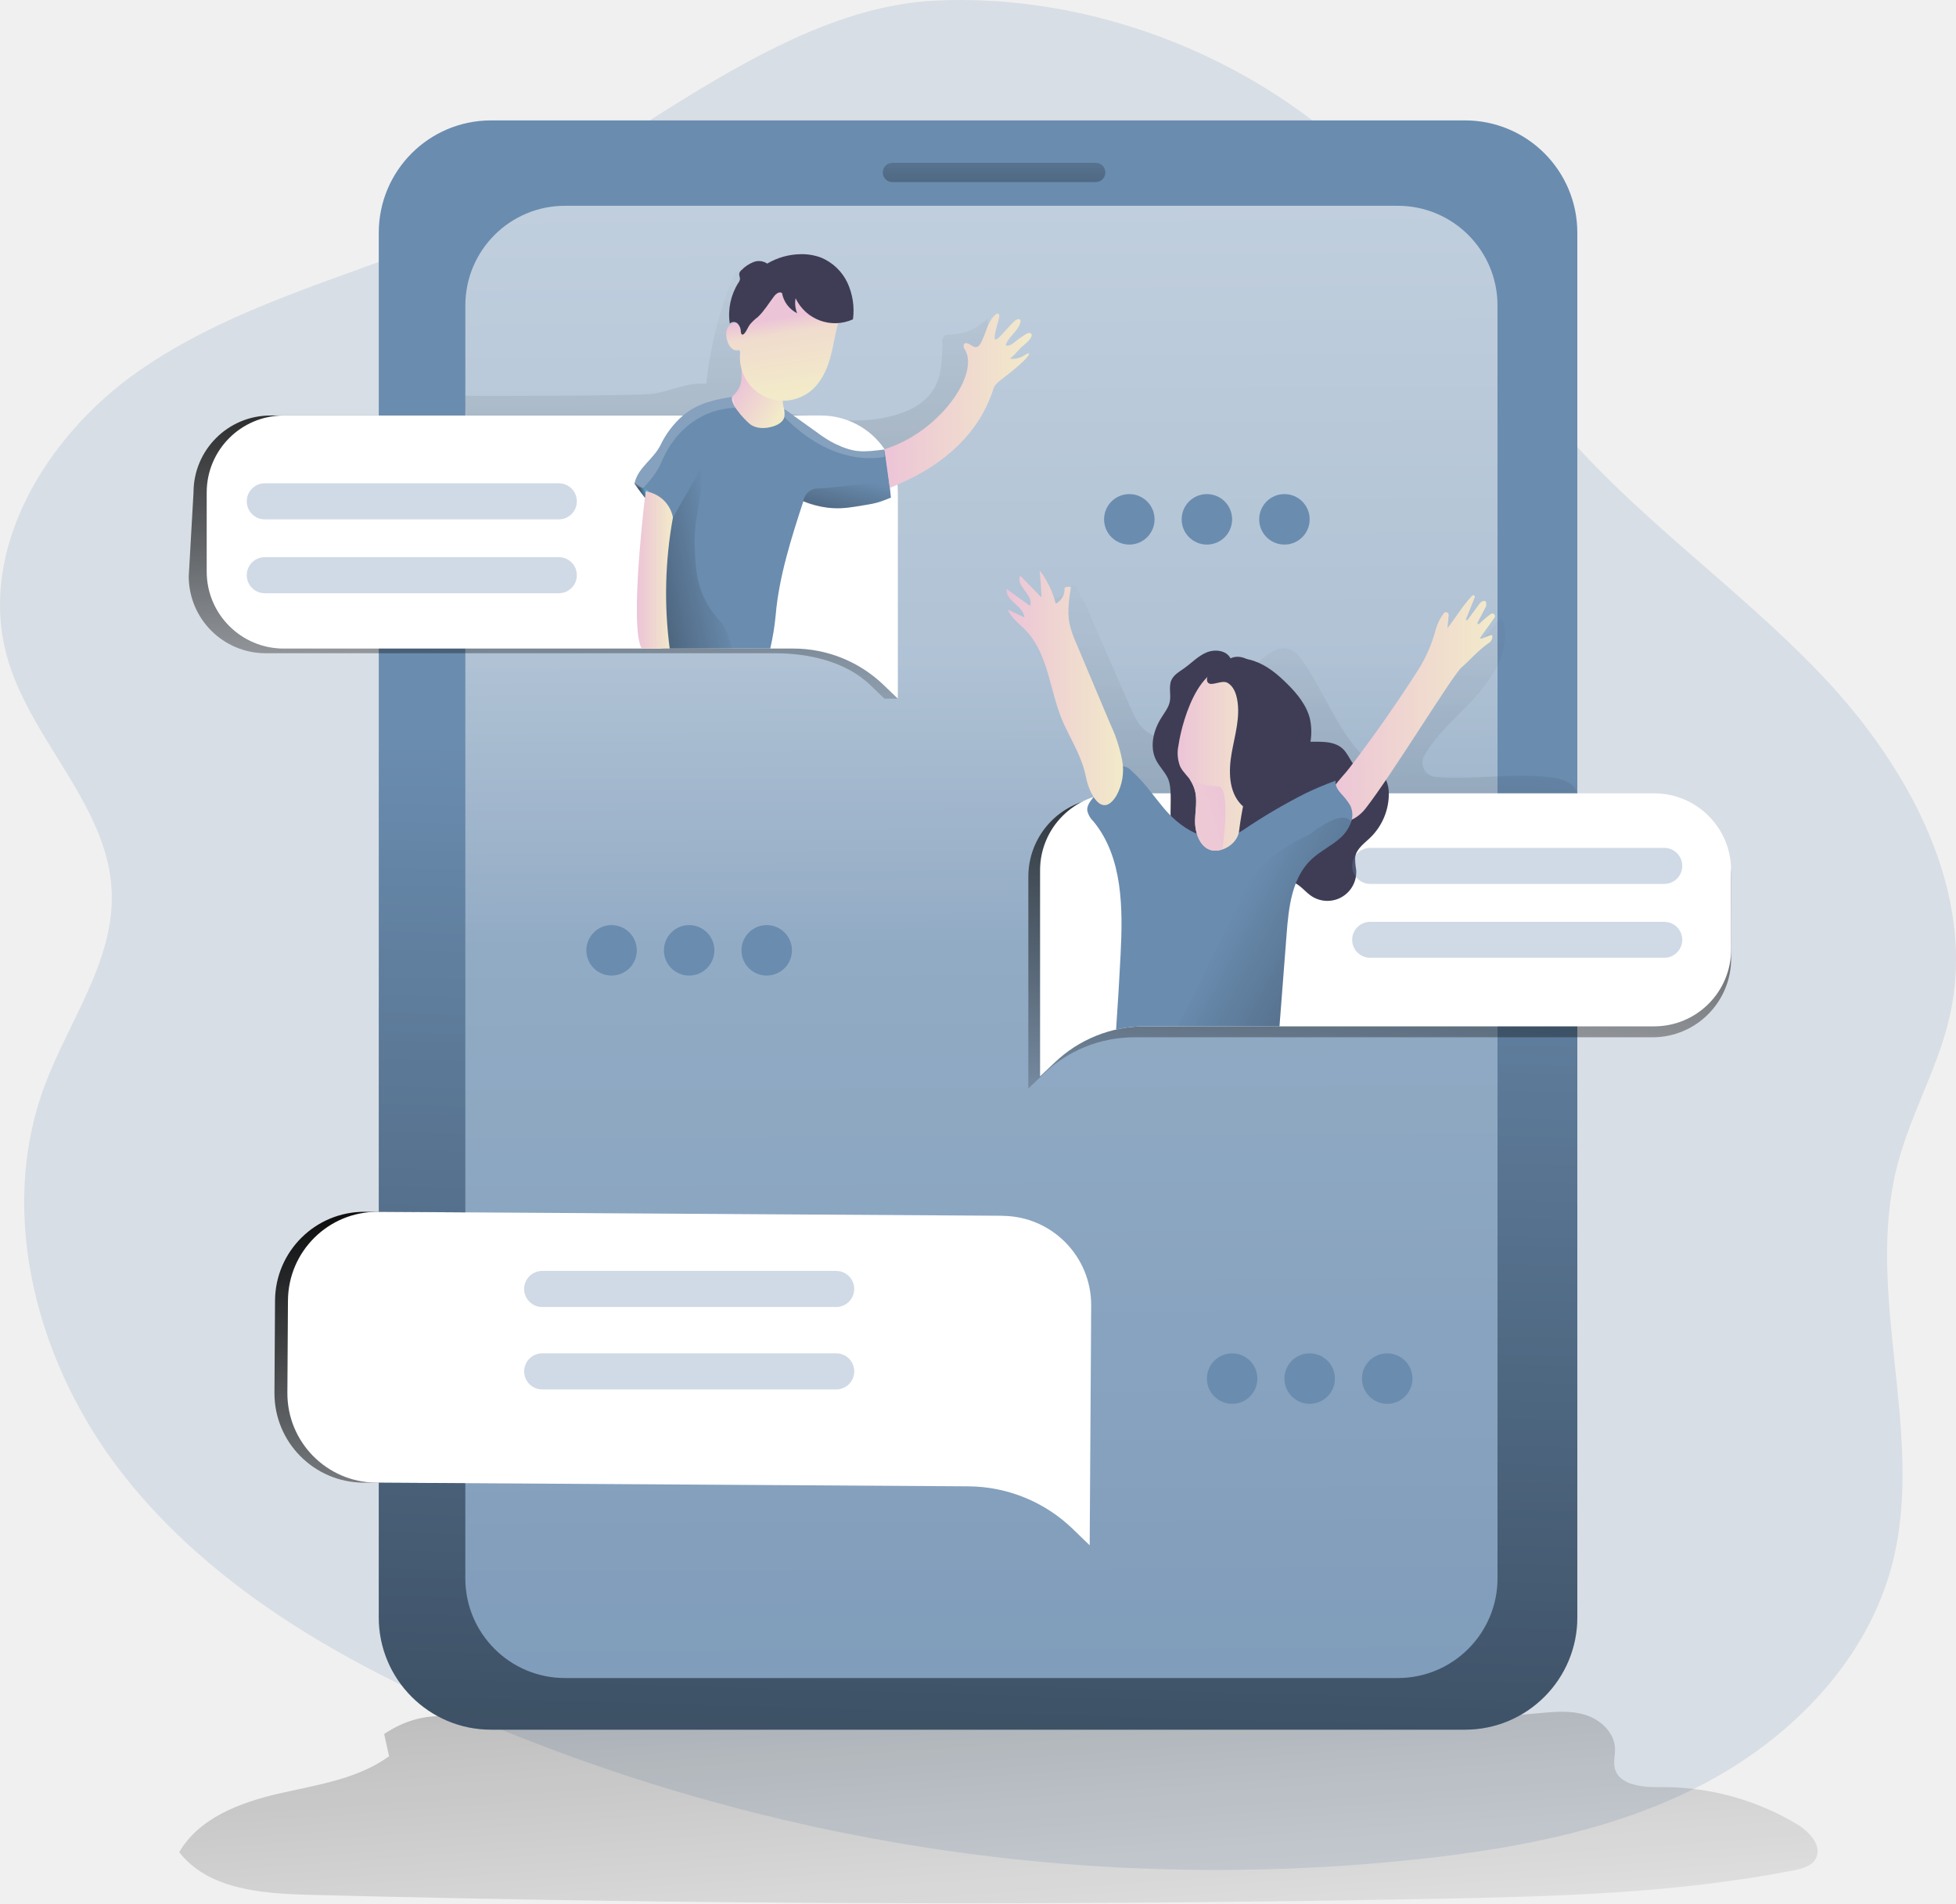
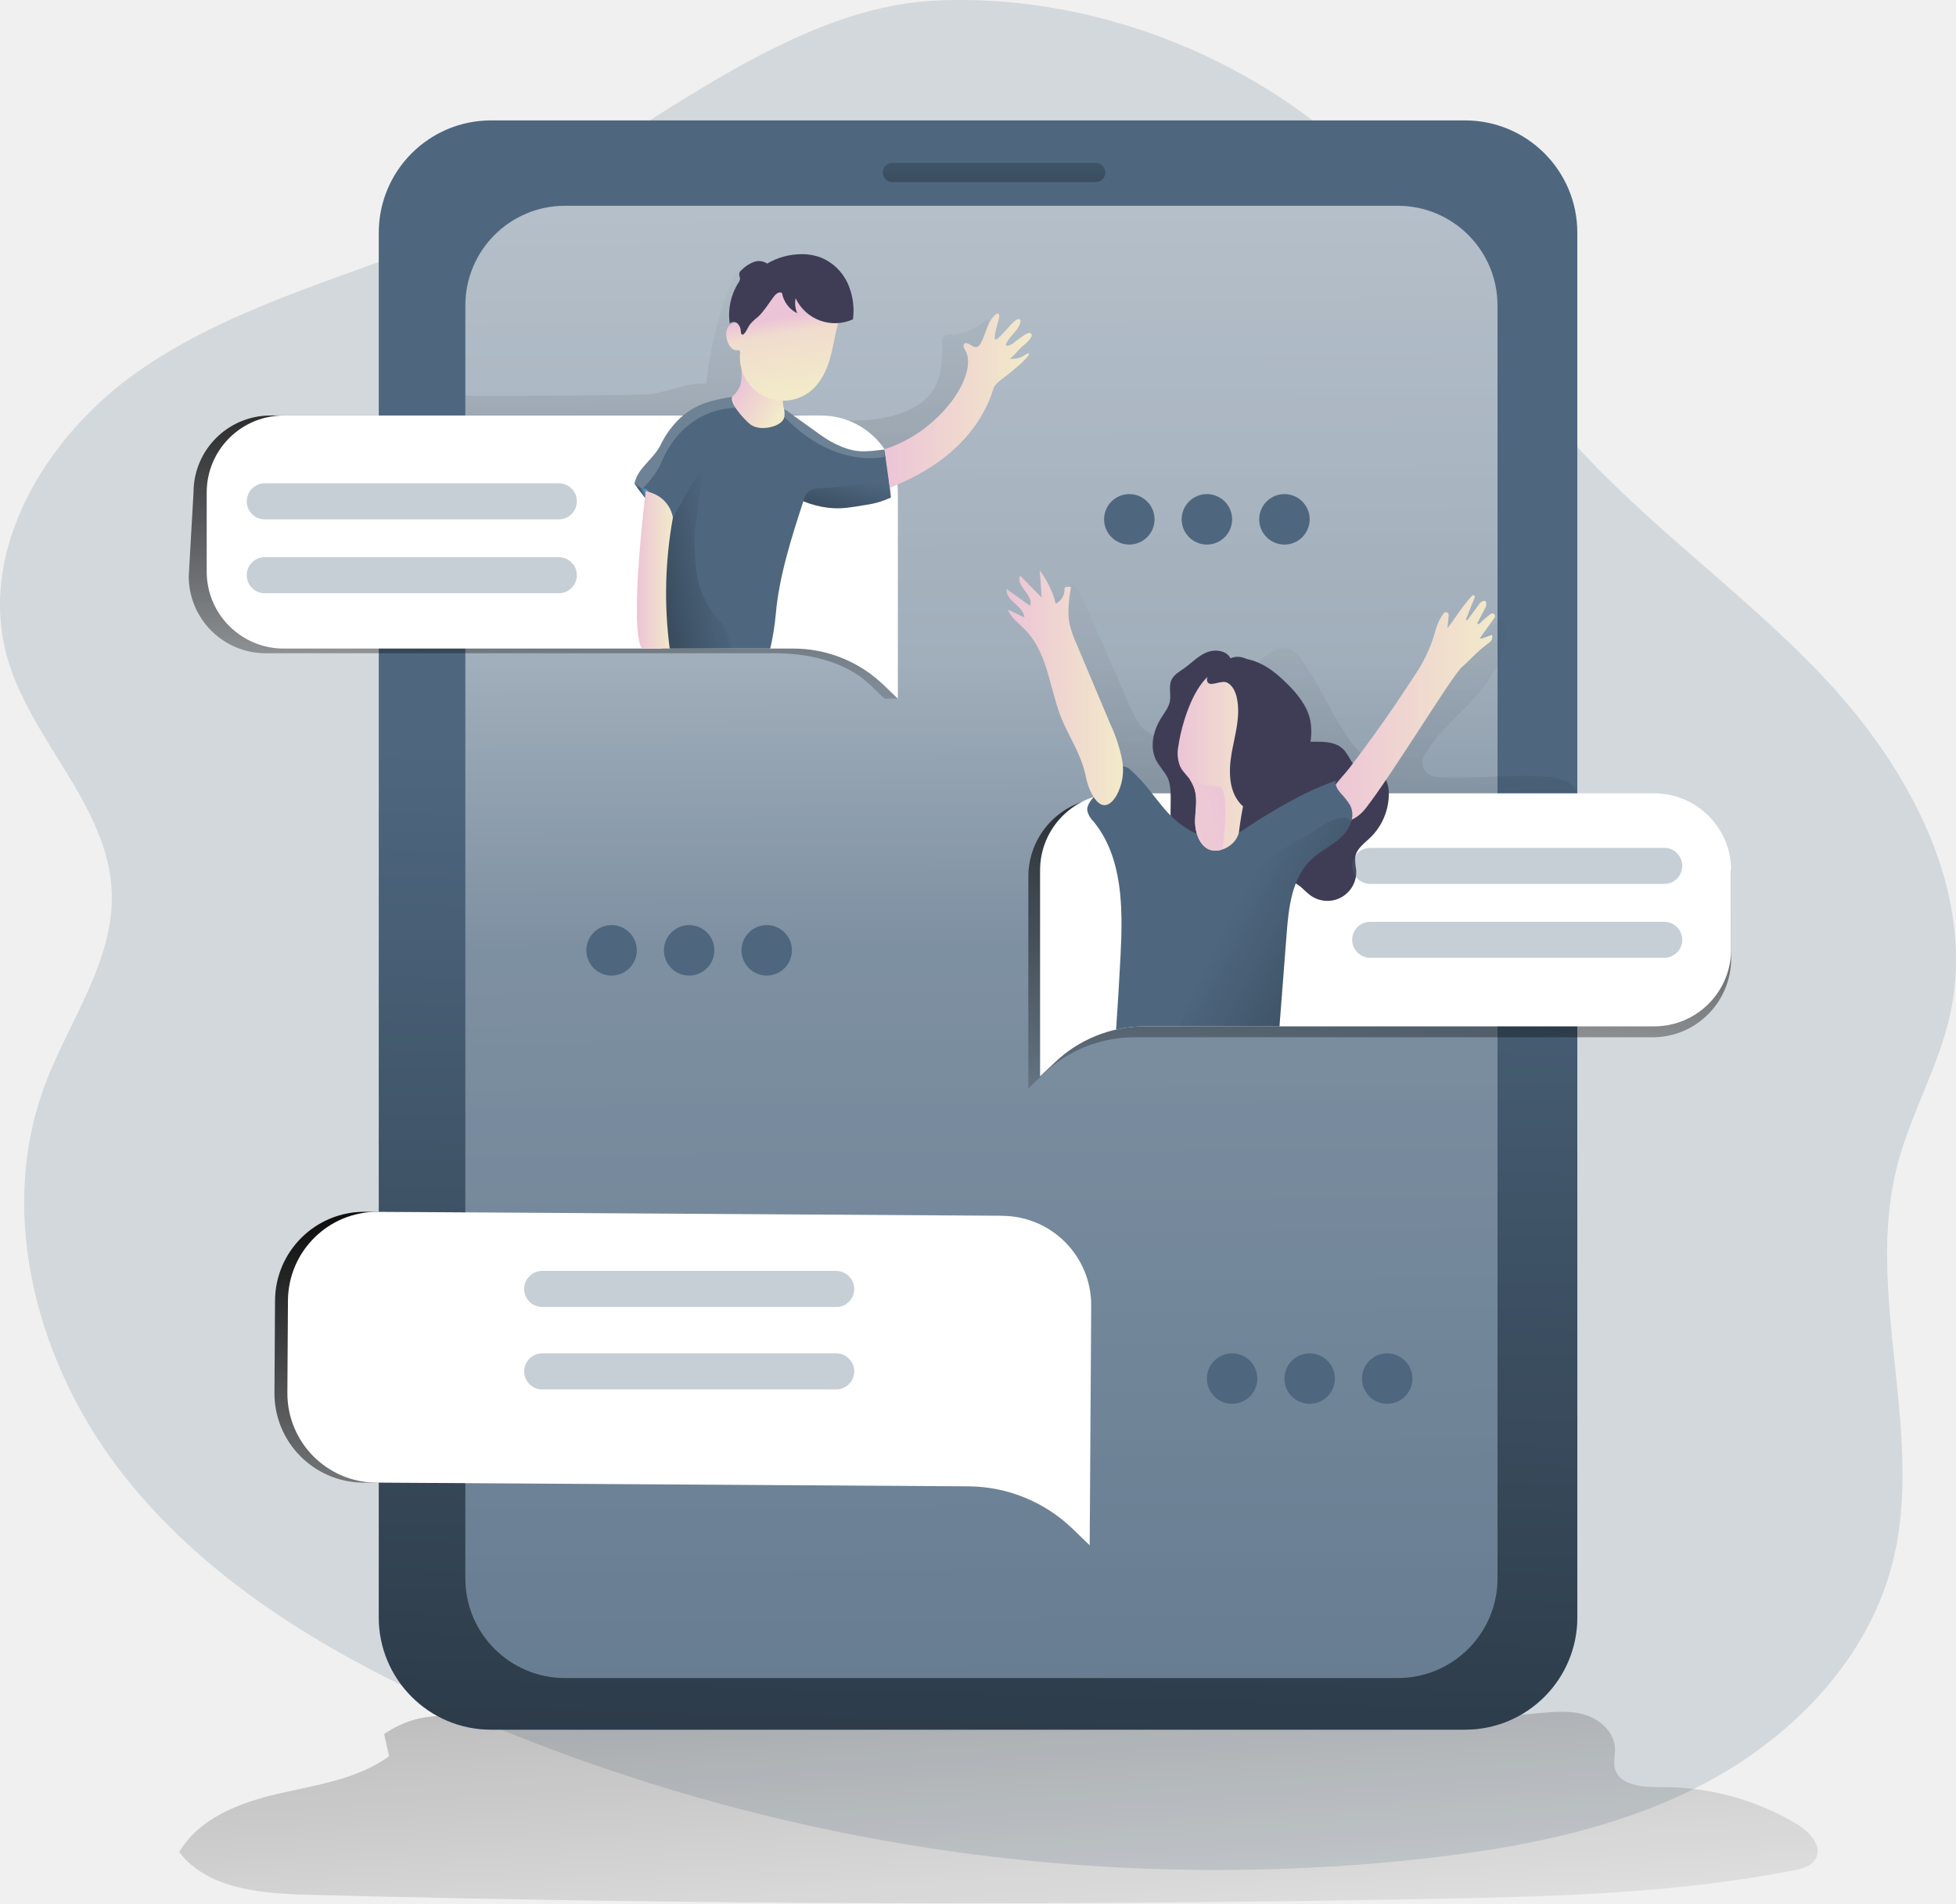
<svg xmlns="http://www.w3.org/2000/svg" xmlns:xlink="http://www.w3.org/1999/xlink" id="Layer_1" data-name="Layer 1" width="609.98" height="593.41" viewBox="0 0 609.98 593.41">
  <defs>
    <linearGradient id="linear-gradient" x1="316.53" y1="649.55" x2="298.51" y2="397.28" gradientUnits="userSpaceOnUse">
      <stop offset="0" stop-opacity="0" />
      <stop offset="0.49" stop-opacity="0.2" />
      <stop offset="0.52" stop-opacity="0.23" />
      <stop offset="0.99" />
    </linearGradient>
    <linearGradient id="linear-gradient-2" x1="285.52" y1="1139.73" x2="306.45" y2="409.53" gradientTransform="translate(0.01 -172)" gradientUnits="userSpaceOnUse">
      <stop offset="0.01" />
      <stop offset="1" stop-opacity="0" />
    </linearGradient>
    <linearGradient id="linear-gradient-3" x1="306.77" y1="534.33" x2="320.08" y2="706.16" gradientTransform="translate(-100.65 -175.59)" xlink:href="#linear-gradient-2" />
    <linearGradient id="linear-gradient-4" x1="409.21" y1="985.55" x2="404.91" y2="96.39" gradientTransform="translate(-100.65 -175.59)" gradientUnits="userSpaceOnUse">
      <stop offset="0.02" stop-color="#fff" stop-opacity="0" />
      <stop offset="0.58" stop-color="#fff" stop-opacity="0.39" />
      <stop offset="0.68" stop-color="#fff" stop-opacity="0.68" />
      <stop offset="1" stop-color="#fff" />
    </linearGradient>
    <linearGradient id="linear-gradient-5" x1="226.34" y1="519.28" x2="228.88" y2="86.81" gradientTransform="matrix(1, 0, 0, -1, 0.01, 596)" gradientUnits="userSpaceOnUse">
      <stop offset="0" stop-opacity="0" />
      <stop offset="0.99" />
    </linearGradient>
    <linearGradient id="linear-gradient-6" x1="411.53" y1="422.1" x2="380.28" y2="-148.06" xlink:href="#linear-gradient-5" />
    <linearGradient id="linear-gradient-7" x1="536.38" y1="379.8" x2="524.88" y2="552.23" gradientTransform="translate(-100.65 -175.59)" xlink:href="#linear-gradient-2" />
    <linearGradient id="linear-gradient-8" x1="264.07" y1="265.81" x2="272.97" y2="426.79" gradientTransform="translate(-100.65 -175.59)" xlink:href="#linear-gradient-2" />
    <linearGradient id="linear-gradient-9" x1="514.75" y1="396.46" x2="566.88" y2="396.46" gradientTransform="translate(-100.65 -175.59)" gradientUnits="userSpaceOnUse">
      <stop offset="0" stop-color="#ecc4d7" />
      <stop offset="0.42" stop-color="#efd4d1" />
      <stop offset="1" stop-color="#f2eac9" />
    </linearGradient>
    <linearGradient id="linear-gradient-10" x1="309.99" y1="562.41" x2="309.99" y2="467.8" xlink:href="#linear-gradient-5" />
    <linearGradient id="linear-gradient-11" x1="331.55" y1="294.74" x2="344.76" y2="303.24" xlink:href="#linear-gradient-9" />
    <linearGradient id="linear-gradient-12" x1="224.94" y1="422.27" x2="146.95" y2="406.51" xlink:href="#linear-gradient-5" />
    <linearGradient id="linear-gradient-13" x1="376.46" y1="300.59" x2="422.39" y2="300.59" xlink:href="#linear-gradient-9" />
    <linearGradient id="linear-gradient-14" x1="299.25" y1="353.26" x2="310.52" y2="353.26" xlink:href="#linear-gradient-9" />
    <linearGradient id="linear-gradient-15" x1="414.55" y1="390.05" x2="450.88" y2="390.05" xlink:href="#linear-gradient-9" />
    <linearGradient id="linear-gradient-16" x1="343.32" y1="269.04" x2="348.1" y2="297.55" gradientTransform="translate(-100.65 -175.59)" gradientUnits="userSpaceOnUse">
      <stop offset="0.2" stop-color="#ecc4d7" />
      <stop offset="0.37" stop-color="#f0dcce" />
      <stop offset="1" stop-color="#f2eac9" />
    </linearGradient>
    <linearGradient id="linear-gradient-17" x1="467.9" y1="412.41" x2="495.89" y2="412.41" xlink:href="#linear-gradient-9" />
    <linearGradient id="linear-gradient-18" x1="201.95" y1="324" x2="198.77" y2="325.2" gradientTransform="translate(0.01 -172)" gradientUnits="userSpaceOnUse">
      <stop offset="0" stop-color="#68e1fd" />
      <stop offset="0.2" stop-color="#5db4cf" />
      <stop offset="0.46" stop-color="#50819b" />
      <stop offset="0.69" stop-color="#475c76" />
      <stop offset="0.87" stop-color="#41455e" />
      <stop offset="0.99" stop-color="#3f3d56" />
    </linearGradient>
    <linearGradient id="linear-gradient-19" x1="366.5" y1="324.38" x2="354.85" y2="372.07" gradientTransform="translate(-100.65 -175.59)" xlink:href="#linear-gradient-5" />
    <linearGradient id="linear-gradient-20" x1="485.48" y1="458.32" x2="629.9" y2="537.26" gradientTransform="translate(-100.65 -175.59)" xlink:href="#linear-gradient-5" />
    <linearGradient id="linear-gradient-21" x1="487.77" y1="426.19" x2="388.73" y2="455.14" xlink:href="#linear-gradient-9" />
  </defs>
-   <path d="M138,74.18C105.72,87.1,71.22,96,42.79,116S-7.14,171.41,2.23,204.88C9.5,230.8,33.74,251.07,34.84,278c.88,21.47-13.32,40.22-20.86,60.34-15.23,40.65-2.06,88,24.89,122s65.8,56.62,105.6,73.94a590.18,590.18,0,0,0,299.88,45.16c30.46-3.42,61.19-9.42,88.19-23.92s50.09-38.53,57.64-68.23c10.27-40.35-8.94-83.9,1.56-124.19,4.11-15.8,12.63-30.23,16.26-46.15,8.73-38.37-12.54-77.56-39.6-106.12s-60.46-50.92-85.2-81.52c-17.14-21.19-29.7-45.84-47.32-66.63C401.26,21.77,345.35-2.37,291.71.19,238.42,2.72,188.25,54.05,138,74.18Z" transform="translate(0 0)" fill="#6a8caf" opacity="0.18" style="isolation: isolate" />
+   <path d="M138,74.18C105.72,87.1,71.22,96,42.79,116S-7.14,171.41,2.23,204.88C9.5,230.8,33.74,251.07,34.84,278c.88,21.47-13.32,40.22-20.86,60.34-15.23,40.65-2.06,88,24.89,122s65.8,56.62,105.6,73.94a590.18,590.18,0,0,0,299.88,45.16c30.46-3.42,61.19-9.42,88.19-23.92s50.09-38.53,57.64-68.23c10.27-40.35-8.94-83.9,1.56-124.19,4.11-15.8,12.63-30.23,16.26-46.15,8.73-38.37-12.54-77.56-39.6-106.12s-60.46-50.92-85.2-81.52c-17.14-21.19-29.7-45.84-47.32-66.63C401.26,21.77,345.35-2.37,291.71.19,238.42,2.72,188.25,54.05,138,74.18Z" transform="translate(0 0)" fill="#4e677f" opacity="0.18" style="isolation: isolate" />
  <path d="M119.8,540.63l1.53,6.94c-9.94,7.21-22.67,8.93-34.63,11.7s-24.64,7.58-30.81,18.19c8.89,11.52,25.45,12.91,40,13.29q176,4.59,352.17,1.26c37.26-.71,74.73-1.7,111.3-8.87,2.62-.51,5.55-1.27,6.86-3.6,2.24-4-2-8.47-5.87-10.81a81.15,81.15,0,0,0-42.51-11.53c-5.62.07-13-.53-14.29-6-.44-2,.16-4,.09-6-.16-5-4.45-9-9.16-10.5s-9.81-1-14.74-.55c-92.91,8.94-187.25,2-280.47-2.76-14.78-.76-28.68,7.34-43.36,5.46C142.13,535.11,132.16,532.41,119.8,540.63Z" transform="translate(0 0)" fill="url(#linear-gradient)" />
-   <rect x="118.12" y="37.54" width="373.77" height="501.74" rx="35.02" fill="#6a8caf" />
+   <rect x="118.12" y="37.54" width="373.77" height="501.74" rx="35.02" fill="#4e677f" />
  <rect x="118.12" y="37.54" width="373.77" height="501.74" rx="35.02" fill="url(#linear-gradient-2)" />
  <path d="M308.55,379.05l-194.78-1.23a27.85,27.85,0,0,0-28,27.69l-.18,28.7a27.87,27.87,0,0,0,27.69,28.05h0L298,463.41A47.28,47.28,0,0,1,330.6,476.8l5.17,5,.29-46,.07-11,.11-17.72a27.85,27.85,0,0,0-27.69-28Z" transform="translate(0 0)" fill="url(#linear-gradient-3)" />
-   <path d="M467,95.24V492.1a31.1,31.1,0,0,1-31.08,31.08H176.19a31.07,31.07,0,0,1-31.07-31.07h0V95.24a31.07,31.07,0,0,1,31.06-31.08H435.89A31.09,31.09,0,0,1,467,95.24Z" transform="translate(0 0)" fill="#6a8caf" />
+   <path d="M467,95.24V492.1a31.1,31.1,0,0,1-31.08,31.08H176.19a31.07,31.07,0,0,1-31.07-31.07h0V95.24a31.07,31.07,0,0,1,31.06-31.08H435.89A31.09,31.09,0,0,1,467,95.24Z" transform="translate(0 0)" fill="#4e677f" />
  <path d="M467,95.24V492.1a31.1,31.1,0,0,1-31.08,31.08H176.19a31.07,31.07,0,0,1-31.07-31.07h0V95.24a31.07,31.07,0,0,1,31.06-31.08H435.89A31.09,31.09,0,0,1,467,95.24Z" transform="translate(0 0)" opacity="0.69" fill="url(#linear-gradient-4)" style="isolation: isolate" />
  <path d="M306.57,111.3c.91-4,1.82-8,1.46-12.08a16.91,16.91,0,0,1-11.86,5.11,2.65,2.65,0,0,0-1.54.29,2.6,2.6,0,0,0-.79,2.27c0,4.91-.08,10.09-2.59,14.3s-6.83,6.6-11.34,8c-10,3.18-20.79,1.79-31.14.19-2.37-.37-4.85-.79-6.73-2.27-2.55-2-3.42-5.56-3.08-8.78s1.72-6.23,3-9.23c2-4.75,3.63-9.82,3.1-14.93s-3.78-10.24-8.76-11.5A6.39,6.39,0,0,0,230.2,84a9,9,0,0,0-1.78,3,119.74,119.74,0,0,0-8.16,32.63c-5.78-.54-11.29,2.4-17,3.2-3.67.52-54.4.78-58.09.53,0,0-.52,5.83.85,7.71s8.81,1.91,11,2.74c15.59,6,32.74,5.61,49.36,7.13,28.38,2.59,62.49,11.67,87.55-6.65C301.72,128.59,304.49,120.44,306.57,111.3Z" transform="translate(0 0)" opacity="0.6" fill="url(#linear-gradient-5)" style="isolation: isolate" />
  <path d="M345.73,245.59c.49-9.53-2.35-18.94-6.19-27.68s-8.67-17-12.49-25.75c-1-2.21-1.68-5.23.26-6.66.6,1.5,2.93,1.07,4.09-.06s2-2.75,3.61-3.12A75.17,75.17,0,0,1,340.9,194l11.36,26c1.21,2.78,2.48,5.65,4.77,7.63,3.55,3.06,8.77,3.35,13.32,3.24a62.49,62.49,0,0,0,9-.9c3.33-.58,7.1-1.54,9.06-4.38,3-4.4.14-10.65,2-15.66a12.7,12.7,0,0,1,4.1-5.24c2.31-1.87,5.49-3.33,8.19-2.08a9,9,0,0,1,3.27,3.14c7,9.76,10.91,21.72,19.38,30.21a19.35,19.35,0,0,0,13.08-5.28c3.42-3.25,6-7.27,8.67-11.14,4.6-6.64,9.63-13,14.66-19.28l5.42-6.81a1.32,1.32,0,0,1,.62-.5c.62-.16,1,.63,1.18,1.26,2,9.19-4.06,18.11-10.56,24.89-5,5.23-10.73,10.28-14.25,16.47a4.46,4.46,0,0,0,1.68,6.09,4.51,4.51,0,0,0,1.82.57c11.86,1,24-1.33,35.94.12,3.61.44,7.84,1.79,8.43,5.6a6,6,0,0,1-2,5.2c-2.54,2.42-6,2.9-9.36,3.31-37.83,4.65-76,6-114.08,7.25a13,13,0,0,1-4.47-.37c-3.16-1-5-4.24-6.79-7A50.17,50.17,0,0,0,345.73,245.59Z" transform="translate(0 0)" opacity="0.6" fill="url(#linear-gradient-6)" style="isolation: isolate" />
  <path d="M539.85,273.41v25.36a24.5,24.5,0,0,1-24.36,24.64H353.87A40.84,40.84,0,0,0,325.23,335l-4.54,4.39v-66a24.6,24.6,0,0,1,17-23.46,24.16,24.16,0,0,1,7.41-1.16H515.5A24.49,24.49,0,0,1,539.85,273.41Z" transform="translate(0 0)" fill="url(#linear-gradient-7)" />
  <path d="M275.81,153.55l4.2,64.28h-4.2l-4.46-4.29c-7.58-7.27-19.12-9.87-29.61-9.87H82.86a24,24,0,0,1-24-24l1.49-26.12a24,24,0,0,1,24-24h167.5A23.9,23.9,0,0,1,271.66,140h0A23.74,23.74,0,0,1,275.81,153.55Z" transform="translate(0 0)" fill="url(#linear-gradient-8)" />
  <path d="M280,153.55v64.28l-4.47-4.29a40.6,40.6,0,0,0-28.14-11.33H88.46a24,24,0,0,1-24-24V153.55a24,24,0,0,1,24-24H256A23.92,23.92,0,0,1,275.81,140h0A23.75,23.75,0,0,1,280,153.55Z" transform="translate(0 0)" fill="#fff" />
  <path d="M539.85,271.35V296a24,24,0,0,1-24,24H357a40.65,40.65,0,0,0-28.15,11.33l-4.5,4.26V271.35a24,24,0,0,1,23.9-24H515.88A24,24,0,0,1,539.85,271.35Z" transform="translate(0 0)" fill="#fff" />
  <path d="M364.11,242.47c-1-2-2.6-3.52-3.58-5.46-2.1-4.14-.87-9.28,1.61-13.2,1-1.63,2.3-3.2,2.67-5.09.43-2.22-.43-4.64.5-6.7.76-1.66,2.48-2.62,4-3.68,2.31-1.65,4.31-3.81,6.92-4.91s6.23-.7,7.51,1.84c2.41-1.19,5.46-.11,7.26,1.87s2.6,4.68,3.15,7.3a62.83,62.83,0,0,0,2.06,8.88c1.06,2.85,2.92,5.56,5.67,6.85,5.34,2.5,12.78-.74,17,3.42,2.16,2.15,2.93,5.95,5.86,6.77,1.51.42,3.15-.13,4.65.27,2.59.7,3.66,3.83,3.72,6.51a19.11,19.11,0,0,1-5.87,14.1c-1.86,1.77-4.24,3.42-4.62,6a18.22,18.22,0,0,0,.3,3.9,9,9,0,0,1-14.37,7.94c-2.12-1.58-3.91-4.23-6.55-4.11a7.21,7.21,0,0,0-3.2,1.28A22.72,22.72,0,0,1,392,279.4a7.78,7.78,0,0,1-7.05-1.62c-1.5-1.47-2.06-3.61-2.79-5.59-1.18-3.2-3.33-6.49-6.68-7.13-1.44-.27-2.93,0-4.37-.24C361.35,263.25,367.08,248.46,364.11,242.47Z" transform="translate(0 0)" fill="#3f3d56" />
  <path d="M442.27,208.86a45.62,45.62,0,0,0,5.44-12.5,15.74,15.74,0,0,1,2.5-5.14.87.87,0,0,1,1.57.6l-.4,4c2-2.32,4.37-6.57,7.72-10.1a.49.49,0,0,1,.69,0,.5.5,0,0,1,.11.51L457.2,193a.27.27,0,0,0,.18.34h0a.27.27,0,0,0,.28-.08l4-5.39c2.17-1.56,1.92.73,1.72,1.27l-2.61,5a.33.33,0,0,0,.52.38,36,36,0,0,1,3.63-3.12.84.84,0,0,1,1.2,1.11l-4,5.59c-.48.67-.89,1.06-.07,1l2.88-1.06c.86-.34.45,1.63-.3,2.16-4.19,3-5.89,5.34-8.79,7.83s-21.51,33.18-30,44.06c-3.09,3.95-9,6.58-11.39.22-1.79-4.82,3.7-9.33,6.34-12.82Q432.15,224.66,442.27,208.86Z" transform="translate(0 0)" fill="url(#linear-gradient-9)" />
  <path d="M312.58,379.05,117.8,377.82a27.85,27.85,0,0,0-28,27.69l-.18,28.7a27.87,27.87,0,0,0,27.69,28.05h0L302,463.41a47.28,47.28,0,0,1,32.65,13.39l5.17,5,.29-46,.07-11,.11-17.72a27.85,27.85,0,0,0-27.69-28Z" transform="translate(0 0)" fill="#fff" />
  <path d="M278.29,50.77h63.42a3,3,0,0,1,3,3h0a3,3,0,0,1-3,3H278.29a3,3,0,0,1-3-3h0A3,3,0,0,1,278.29,50.77Z" transform="translate(0 0)" fill="url(#linear-gradient-10)" />
-   <path d="M277.83,155.13c-5.28,2.28-6.21,1.92-11.86,2.91s-10.07.27-15.45-1.74c-3.69,11.26-7.61,23.56-8.61,35.36a78.34,78.34,0,0,1-1.71,10.55h-34c-.1-.76-.19-1.54-.27-2.35a174.37,174.37,0,0,1,.37-32.63,19,19,0,0,0,.17-2,6.85,6.85,0,0,0-.12-1.63,10.83,10.83,0,0,0-1.42-3.25c-1.35-2.37-4.61-6-6.42-8.63-.24-.36-.46-.7-.64-1,1.09-5,5.9-7.45,8.14-12a28.11,28.11,0,0,1,6.93-9.11,21.66,21.66,0,0,1,3-2.12c3.84-2.23,8.27-3.12,12.69-3.79.69-.11,1.37-.21,2.06-.3a18.12,18.12,0,0,0,9.71,3.46,12.93,12.93,0,0,1,3.28.35,9.41,9.41,0,0,1,2.52,1.44l1.34,1c2.46,1.75,4.92,3.52,7.38,5.28a36.45,36.45,0,0,0,5.43,3.42c6.17,2.92,8.72,2.65,15.5,1.79h0C276.64,144.41,277.44,150.72,277.83,155.13Z" transform="translate(0 0)" fill="#6a8caf" />
+   <path d="M277.83,155.13c-5.28,2.28-6.21,1.92-11.86,2.91s-10.07.27-15.45-1.74c-3.69,11.26-7.61,23.56-8.61,35.36a78.34,78.34,0,0,1-1.71,10.55h-34c-.1-.76-.19-1.54-.27-2.35a174.37,174.37,0,0,1,.37-32.63,19,19,0,0,0,.17-2,6.85,6.85,0,0,0-.12-1.63,10.83,10.83,0,0,0-1.42-3.25c-1.35-2.37-4.61-6-6.42-8.63-.24-.36-.46-.7-.64-1,1.09-5,5.9-7.45,8.14-12a28.11,28.11,0,0,1,6.93-9.11,21.66,21.66,0,0,1,3-2.12c3.84-2.23,8.27-3.12,12.69-3.79.69-.11,1.37-.21,2.06-.3a18.12,18.12,0,0,0,9.71,3.46,12.93,12.93,0,0,1,3.28.35,9.41,9.41,0,0,1,2.52,1.44l1.34,1c2.46,1.75,4.92,3.52,7.38,5.28a36.45,36.45,0,0,0,5.43,3.42c6.17,2.92,8.72,2.65,15.5,1.79h0C276.64,144.41,277.44,150.72,277.83,155.13Z" transform="translate(0 0)" fill="#4e677f" />
  <path d="M228.58,123.41c-1.77,1.63,3.38,7.26,5.25,8.78s4.71,1.51,7.08.81c1.58-.46,3.26-1.35,3.69-2.95a7.94,7.94,0,0,0-.31-3.39c-.43-2.35,0-4.82-.64-7.14a11.31,11.31,0,0,0-4.15-5.83c-1.85-1.45-6.84-5.3-7.87-1.45C230.51,116.34,232.72,119.57,228.58,123.41Z" transform="translate(0 0)" fill="url(#linear-gradient-11)" />
  <path d="M228.18,202.21h-21a25.45,25.45,0,0,0-1.29-2.35,2.44,2.44,0,0,0-.35-.43,7.37,7.37,0,0,1-1.85-3.48,44.2,44.2,0,0,1,1.25-28.3,6.89,6.89,0,0,1,1.49-2.44c1.08-1.15,2.3-1.71,3.45-3.83,2.27-4.17,6.6-11.28,8.74-15.51.85,8.21-2.34,15.82-2,24.06.17,4.8.35,9.68,2,14.2a27.4,27.4,0,0,0,6.34,9.93C226,195.25,227.63,199.18,228.18,202.21Z" transform="translate(0 0)" fill="url(#linear-gradient-12)" />
  <path d="M275.81,140.07s1.77,12.91,1.7,12.17,25.25-7.64,32.48-31.61a9.23,9.23,0,0,1,2-2.09c9-6.72,10.4-9.55,7.71-7.9a7.11,7.11,0,0,1-4.76,1.21,23,23,0,0,0,2.75-2.74c1.06-1.29,3.38-2.62,3.95-4.18a1.08,1.08,0,0,0,.1-.56.8.8,0,0,0-.85-.57,2.3,2.3,0,0,0-1,.4A36.72,36.72,0,0,0,316,107c-.77.63-2.89,1.48-2.16,0,1.14-2.35,3.67-3.91,4.34-6.43a1,1,0,0,0-.06-.87c-.26-.32-.78-.22-1.16,0-1.37.62-5.5,6.29-6.51,6.16s1.09-6.06,1.17-7.2c0-.31,0-.68-.27-.83a.75.75,0,0,0-.84.23c-2.64,2.18-3,6-4.7,9a2.17,2.17,0,0,1-1.15,1.12c-1.09.32-2-.92-3.11-1.17a.91.91,0,0,0-.61,0c-.61.27-.52,1.22-.15,1.78C305.79,116.41,293.06,134.74,275.81,140.07Z" transform="translate(0 0)" fill="url(#linear-gradient-13)" />
  <path d="M201.35,153.13s-5.25,42.26-1.23,49.08h8.73a131.9,131.9,0,0,1,1-40.83S209.08,154.73,201.35,153.13Z" transform="translate(0 0)" fill="url(#linear-gradient-14)" />
-   <rect x="76.95" y="150.68" width="102.94" height="11.25" rx="5.62" fill="#6a8caf" opacity="0.32" style="isolation: isolate" />
-   <rect x="76.95" y="173.71" width="102.94" height="11.25" rx="5.62" fill="#6a8caf" opacity="0.32" style="isolation: isolate" />
-   <path d="M519,275.59h-91.7a5.63,5.63,0,0,1-5.63-5.62h0a5.62,5.62,0,0,1,5.62-5.62H519a5.62,5.62,0,0,1,5.62,5.62h0A5.62,5.62,0,0,1,519,275.59Z" transform="translate(0 0)" fill="#6a8caf" opacity="0.32" style="isolation: isolate" />
-   <path d="M519,298.62h-91.7a5.63,5.63,0,0,1-5.63-5.62h0a5.61,5.61,0,0,1,5.63-5.59H519a5.62,5.62,0,0,1,5.62,5.62h0A5.63,5.63,0,0,1,519,298.62Z" transform="translate(0 0)" fill="#6a8caf" opacity="0.32" style="isolation: isolate" />
-   <path d="M260.77,407.5H169.08a5.63,5.63,0,0,1-5.63-5.62h0a5.63,5.63,0,0,1,5.63-5.63h91.69a5.62,5.62,0,0,1,5.62,5.62h0a5.62,5.62,0,0,1-5.61,5.63Z" transform="translate(0 0)" fill="#6a8caf" opacity="0.32" style="isolation: isolate" />
-   <rect x="163.46" y="421.95" width="102.94" height="11.25" rx="5.62" fill="#6a8caf" opacity="0.32" style="isolation: isolate" />
-   <path d="M421.35,256.26a12,12,0,0,1-3.29,4.92c-2.79,2.55-6.33,4.15-9.08,6.74-6.1,5.74-7.11,14.91-7.75,23.26L399,320H357a40.86,40.86,0,0,0-8.95,1q.81-11.6,1.4-23.2c.74-14.53.77-30.51-8.49-41.74a6.57,6.57,0,0,1-1.9-3.39c-.12-1.49.89-2.81,1.84-4,.06-.06.1-.12.16-.19l6.18-7.55a4.45,4.45,0,0,1,2.82-2,4,4,0,0,1,2.67,1.26,50.94,50.94,0,0,1,6.48,7.13c1.27,1.6,2.51,3.22,3.83,4.78,6.23,7.36,15.74,12.54,24.72,6.64A176.68,176.68,0,0,1,407,247.41a96.56,96.56,0,0,1,9.51-4c-.19,1.55.64,2.81,1.67,4a20.51,20.51,0,0,1,2.9,3.73A6.69,6.69,0,0,1,421.35,256.26Z" transform="translate(0 0)" fill="#6a8caf" />
+   <rect x="76.95" y="150.68" width="102.94" height="11.25" rx="5.62" fill="#4e677f" opacity="0.32" style="isolation: isolate" />
+   <rect x="76.95" y="173.71" width="102.94" height="11.25" rx="5.62" fill="#4e677f" opacity="0.32" style="isolation: isolate" />
+   <path d="M519,275.59h-91.7a5.63,5.63,0,0,1-5.63-5.62h0a5.62,5.62,0,0,1,5.62-5.62H519a5.62,5.62,0,0,1,5.62,5.62h0A5.62,5.62,0,0,1,519,275.59Z" transform="translate(0 0)" fill="#4e677f" opacity="0.32" style="isolation: isolate" />
+   <path d="M519,298.62h-91.7a5.63,5.63,0,0,1-5.63-5.62h0a5.61,5.61,0,0,1,5.63-5.59H519a5.62,5.62,0,0,1,5.62,5.62h0A5.63,5.63,0,0,1,519,298.62Z" transform="translate(0 0)" fill="#4e677f" opacity="0.32" style="isolation: isolate" />
+   <path d="M260.77,407.5H169.08a5.63,5.63,0,0,1-5.63-5.62h0a5.63,5.63,0,0,1,5.63-5.63h91.69a5.62,5.62,0,0,1,5.62,5.62h0a5.62,5.62,0,0,1-5.61,5.63Z" transform="translate(0 0)" fill="#4e677f" opacity="0.32" style="isolation: isolate" />
+   <rect x="163.46" y="421.95" width="102.94" height="11.25" rx="5.62" fill="#4e677f" opacity="0.32" style="isolation: isolate" />
+   <path d="M421.35,256.26a12,12,0,0,1-3.29,4.92c-2.79,2.55-6.33,4.15-9.08,6.74-6.1,5.74-7.11,14.91-7.75,23.26L399,320H357a40.86,40.86,0,0,0-8.95,1q.81-11.6,1.4-23.2c.74-14.53.77-30.51-8.49-41.74a6.57,6.57,0,0,1-1.9-3.39c-.12-1.49.89-2.81,1.84-4,.06-.06.1-.12.16-.19l6.18-7.55a4.45,4.45,0,0,1,2.82-2,4,4,0,0,1,2.67,1.26,50.94,50.94,0,0,1,6.48,7.13c1.27,1.6,2.51,3.22,3.83,4.78,6.23,7.36,15.74,12.54,24.72,6.64A176.68,176.68,0,0,1,407,247.41a96.56,96.56,0,0,1,9.51-4c-.19,1.55.64,2.81,1.67,4a20.51,20.51,0,0,1,2.9,3.73A6.69,6.69,0,0,1,421.35,256.26Z" transform="translate(0 0)" fill="#4e677f" />
  <path d="M348.11,248.15a16.53,16.53,0,0,0,1.8-11.32,48.5,48.5,0,0,0-3.66-11.08l-10.54-25a32.53,32.53,0,0,1-2.19-6.36c-.73-3.74-.14-7.6.45-11.36a2.72,2.72,0,0,0-2,.2,5.09,5.09,0,0,1-2.74,5,27.76,27.76,0,0,0-5-10.34q.39,4.19.58,8.4-3.3-3.39-6.62-6.76c-1.71,3,4.44,6.19,3,9.35l-7.26-5.23c-.53,3.56,5.23,5.24,5.54,8.84l-5.21-2.43c1.1,2.69,3.65,4.44,5.67,6.54,7.42,7.81,7.42,19.9,12.06,29.61,2.66,5.59,5.51,10.16,6.71,16.27C339.6,247.07,343.55,255.48,348.11,248.15Z" transform="translate(0 0)" fill="url(#linear-gradient-15)" />
-   <circle cx="190.72" cy="296.3" r="7.87" fill="#6a8caf" />
-   <circle cx="214.91" cy="296.3" r="7.87" fill="#6a8caf" />
-   <circle cx="239.1" cy="296.3" r="7.87" fill="#6a8caf" />
-   <circle cx="384.24" cy="429.82" r="7.87" fill="#6a8caf" />
-   <circle cx="408.42" cy="429.82" r="7.87" fill="#6a8caf" />
-   <circle cx="432.6" cy="429.82" r="7.87" fill="#6a8caf" />
-   <circle cx="352.18" cy="161.92" r="7.87" fill="#6a8caf" />
-   <circle cx="376.37" cy="161.92" r="7.87" fill="#6a8caf" />
-   <circle cx="400.55" cy="161.92" r="7.87" fill="#6a8caf" />
+   <circle cx="190.72" cy="296.3" r="7.87" fill="#4e677f" />
+   <circle cx="214.91" cy="296.3" r="7.87" fill="#4e677f" />
+   <circle cx="239.1" cy="296.3" r="7.87" fill="#4e677f" />
+   <circle cx="384.24" cy="429.82" r="7.87" fill="#4e677f" />
+   <circle cx="408.42" cy="429.82" r="7.87" fill="#4e677f" />
+   <circle cx="432.6" cy="429.82" r="7.87" fill="#4e677f" />
+   <circle cx="352.18" cy="161.92" r="7.87" fill="#4e677f" />
+   <circle cx="376.37" cy="161.92" r="7.87" fill="#4e677f" />
+   <circle cx="400.55" cy="161.92" r="7.87" fill="#4e677f" />
  <path d="M258.84,111.79c-1.08,3.76-2.86,7.46-5.87,10a13.55,13.55,0,0,1-22.17-11.71c0-.31,0-.69-.22-.87a1.11,1.11,0,0,0-.72,0c-1.47.15-2.56-1.37-3-2.77a6.16,6.16,0,0,1-.29-3.32,3.19,3.19,0,0,1,2.13-2.39,2.18,2.18,0,0,1,2.66,1.43,13.6,13.6,0,0,1,2-5.86,22.13,22.13,0,0,1,4.48-6.2,14.15,14.15,0,0,1,14.47-2.28,16.12,16.12,0,0,1,9.11,9.72c.58,2-.27,3.73-.66,5.68C260.11,106,259.66,109,258.84,111.79Z" transform="translate(0 0)" fill="url(#linear-gradient-16)" />
  <path d="M232.06,104.05a.7.7,0,0,1-.51.28c-.39,0-.49-.54-.52-.92a3.59,3.59,0,0,0-1-2.52,1.73,1.73,0,0,0-2.45,0h0a18.62,18.62,0,0,1,2.64-12.65,2.62,2.62,0,0,0,.55-1.25c0-.59-.34-1.17-.23-1.75a2.12,2.12,0,0,1,.73-1.06A10.46,10.46,0,0,1,235,81.7a4.59,4.59,0,0,1,4.25.48,21.14,21.14,0,0,1,10.51-2.93,16.91,16.91,0,0,1,6.3,1.07,15.77,15.77,0,0,1,8.23,7.87A20.76,20.76,0,0,1,266,99.56,13.6,13.6,0,0,1,248.11,93a8.25,8.25,0,0,0,.49,4.66,8.74,8.74,0,0,1-4.72-6.25c-.75-.7-1.89.19-2.51,1-1.6,2.11-3.08,4.59-5,6.4A15.29,15.29,0,0,0,234,101C233.23,101.94,232.91,103.15,232.06,104.05Z" transform="translate(0 0)" fill="#3f3d56" />
  <path d="M386.4,259.15c-.35,2.79-2.95,5.19-5.78,5.87a6.28,6.28,0,0,1-2.2.18c-4-.41-5.82-5.35-5.74-9.38s1-8.14-.84-11.57c0-.11-.11-.22-.17-.33-1-1.77-2.75-3.09-3.64-4.94a11.35,11.35,0,0,1-.52-6.57c1.19-8.36,7.74-30.45,20.36-22.18,3.27,2.14,5.22,5.84,6.34,9.58C398.17,233,389.71,232.77,386.4,259.15Z" transform="translate(0 0)" fill="url(#linear-gradient-17)" />
  <path d="M382.87,212.93c1.69,1,2.53,3,2.91,5,1.09,5.55-.68,11.21-1.67,16.78s-1,12,2.91,16.1l.09.1a8,8,0,0,0,11.31.1,7.85,7.85,0,0,0,1.77-2.6c.19-.43.41-.85.64-1.26,1.52-2.69,3.64-5,5.15-7.7a23.79,23.79,0,0,0,2.52-7.27,19.32,19.32,0,0,0,.05-7.87c-1-4.36-4-8-7.14-11.11s-6.33-5.73-10.3-7.11-8.71-1.16-12,1.43c-1,.8-3.75,4-2.32,5.4C378,214,381.1,211.85,382.87,212.93Z" transform="translate(0 0)" fill="#3f3d56" />
  <polygon points="202.38 153.13 197.81 150.68 201.12 155.19 201.34 153.13 202.38 153.13" fill="url(#linear-gradient-18)" />
  <path d="M250.52,156.3a4.57,4.57,0,0,1,4.78-4c4.48-.13,21.86-2.42,21.86-2.42l.67,5.28S262.46,161.66,250.52,156.3Z" transform="translate(0 0)" fill="url(#linear-gradient-19)" />
  <path d="M275.81,140.07v2.34S260.62,146.5,244.59,130l-1-2.83a9.41,9.41,0,0,1,2.52,1.44l1.34,1,7.38,5.28a36.45,36.45,0,0,0,5.43,3.42c6.17,2.92,8.72,2.65,15.5,1.79Z" transform="translate(0 0)" fill="#fff" opacity="0.18" style="isolation: isolate" />
  <path d="M229.41,127.18s-15.79-.77-23.29,17.23c-1.61,3.84-5.57,7.76-5.57,7.76l-2.08-.44c-.24-.36-.46-.7-.64-1,1.09-5,5.9-7.45,8.14-12a28.11,28.11,0,0,1,6.93-9.11,21.66,21.66,0,0,1,3-2.12c3.84-2.23,8.27-3.12,12.69-3.79Z" transform="translate(0 0)" fill="#fff" opacity="0.18" style="isolation: isolate" />
  <path d="M421.35,256.26a12,12,0,0,1-3.29,4.92c-2.79,2.55-6.33,4.15-9.08,6.74-6.1,5.74-7.11,14.91-7.75,23.26L399,320H367.27s17.29-35.12,22-44.42,19.11-15.42,19.11-15.42C419.6,251.46,421.35,256.26,421.35,256.26Z" transform="translate(0 0)" fill="url(#linear-gradient-20)" />
  <path d="M381.12,264.53a2.32,2.32,0,0,1-.5.49,6.28,6.28,0,0,1-2.2.18c-4-.41-5.82-5.35-5.74-9.38s1.57-7.92-1.77-13c1.75,1.27,4.07,2.06,9.15,2.39C383.73,245.41,381.53,264,381.12,264.53Z" transform="translate(0 0)" fill="url(#linear-gradient-21)" />
</svg>
